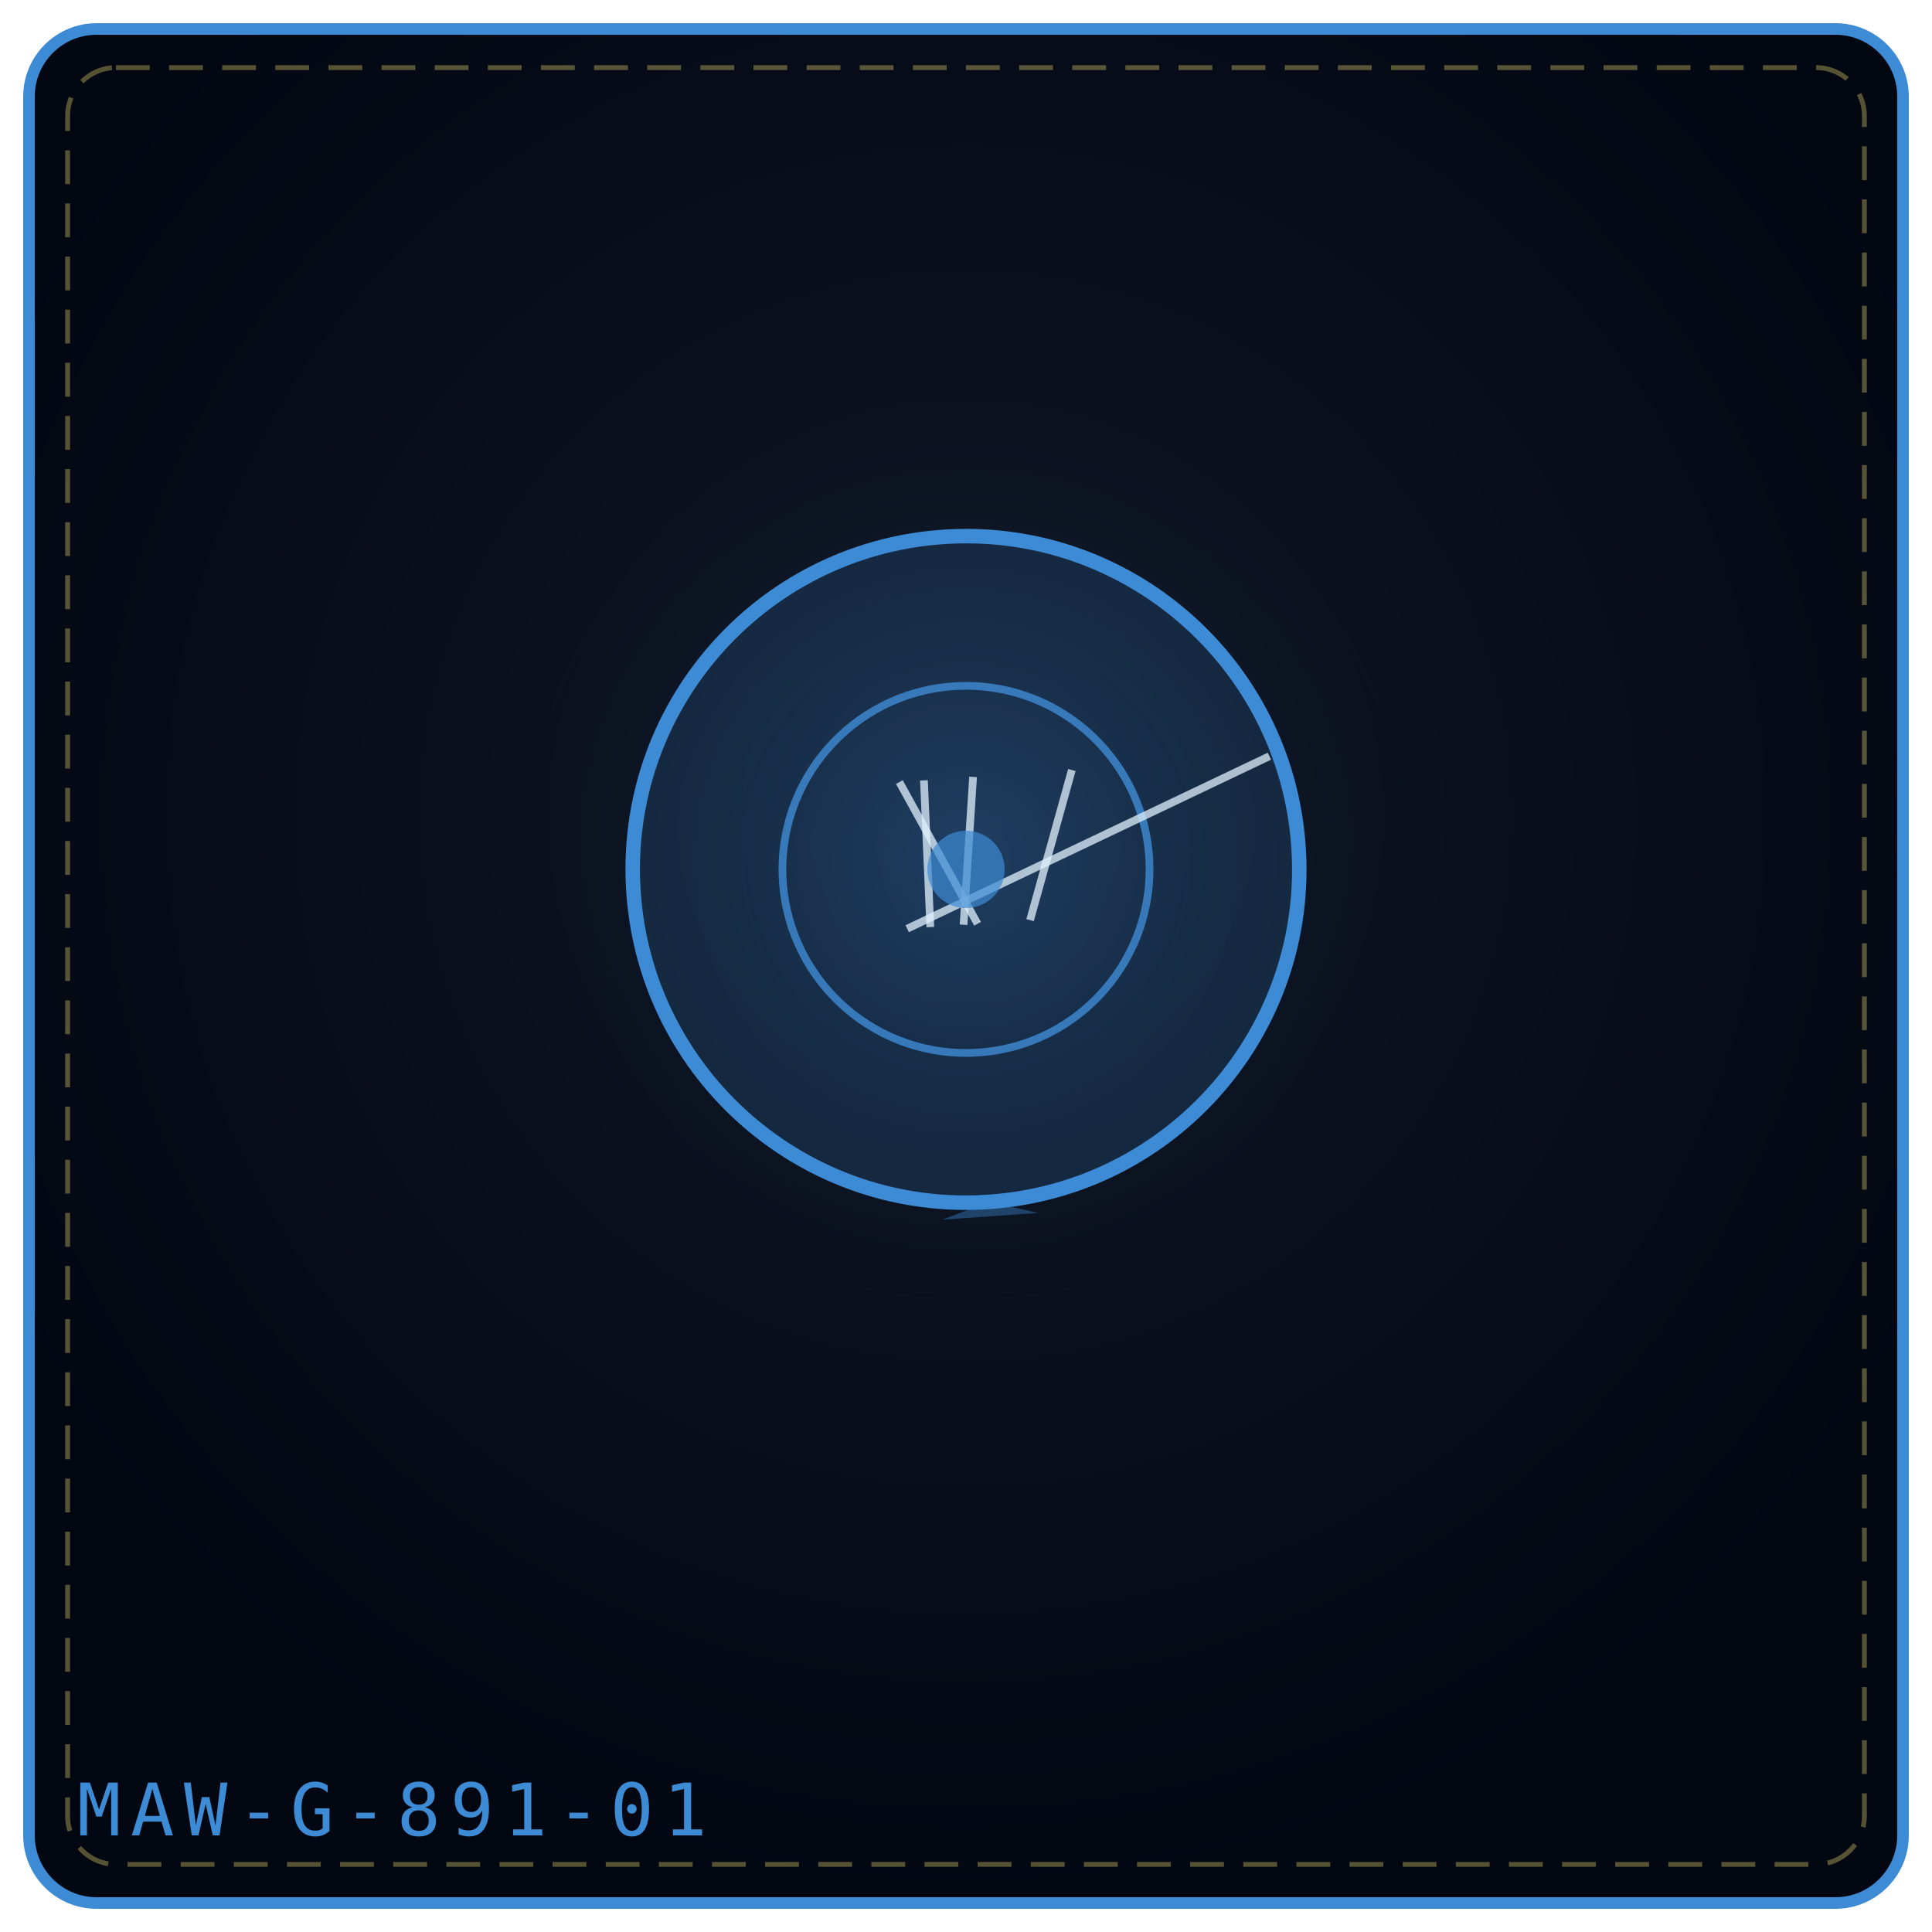
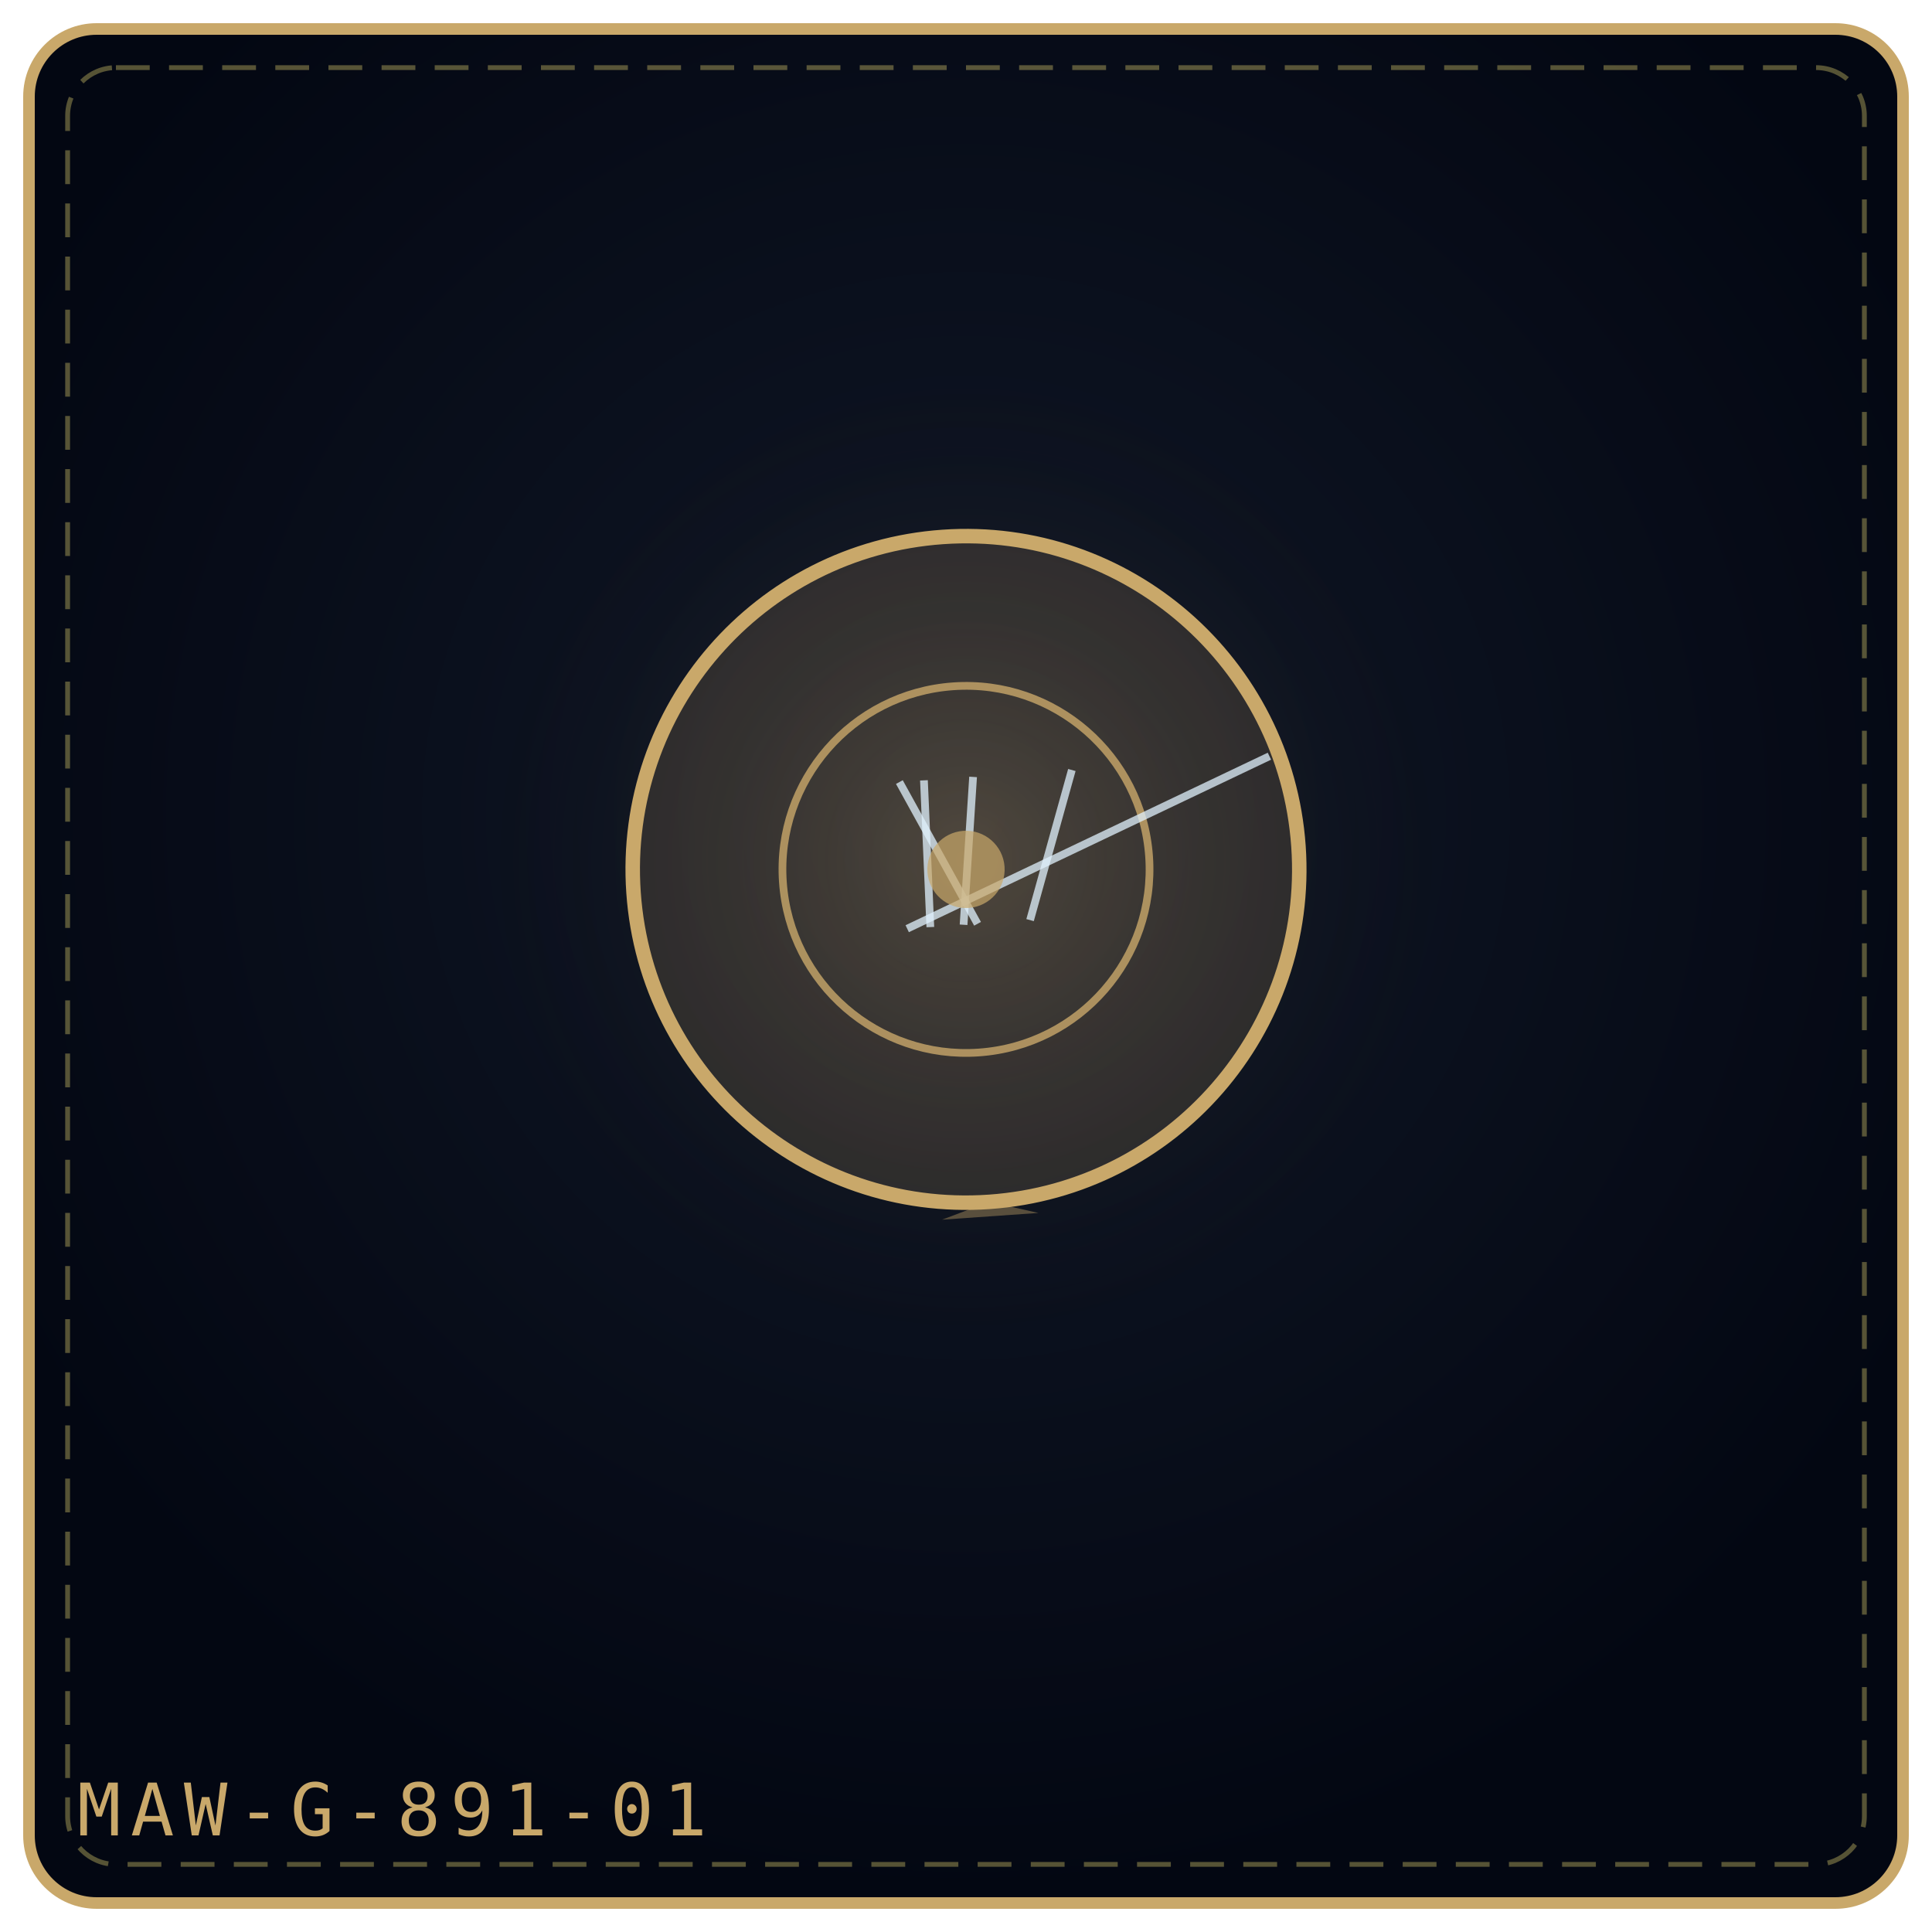
<svg xmlns="http://www.w3.org/2000/svg" viewBox="0 0 400 400" width="100%" height="100%" role="img" aria-label="SCREAMING MASONRY RING">
  <defs>
    <radialGradient id="bgde4bd4" cx="50%" cy="42%" r="58%">
      <stop offset="0%" stop-color="#111827" />
      <stop offset="100%" stop-color="#030712" />
    </radialGradient>
    <radialGradient id="glde4bd4" cx="50%" cy="46%" r="42%">
-       <stop offset="0%" stop-color="#3e8bd5" stop-opacity=".22" />
+       <stop offset="0%" stop-color="#c9a86a" stop-opacity=".22" />
      <stop offset="100%" stop-color="#000" stop-opacity="0" />
    </radialGradient>
  </defs>
-   <rect x="6" y="6" width="388" height="388" rx="14" fill="url(#bgde4bd4)" stroke="#3e8bd5" stroke-width="2.4" />
+   <rect x="6" y="6" width="388" height="388" rx="14" fill="url(#bgde4bd4)" stroke="#c9a86a" stroke-width="2.4" />
  <rect x="14" y="14" width="372" height="372" rx="10" fill="none" stroke="#f1df76" stroke-width="1" stroke-dasharray="7 4" opacity=".35" />
  <circle cx="200" cy="188" r="125" fill="url(#glde4bd4)" />
  <g transform="rotate(-4 200.0 180.0)">
-     <circle cx="200.0" cy="180.0" r="69" fill="#3e8bd5" fill-opacity=".16" stroke="#3e8bd5" stroke-width="3" />
-     <circle cx="200.0" cy="180.0" r="38.0" fill="none" stroke="#3e8bd5" stroke-width="1.6" opacity=".8" />
+     <circle cx="200.0" cy="180.0" r="69" fill="#c9a86a" fill-opacity=".16" stroke="#c9a86a" stroke-width="3" />
+     <circle cx="200.0" cy="180.0" r="38.0" fill="none" stroke="#c9a86a" stroke-width="1.6" opacity=".8" />
    <path d="M264.3 161.0 L187.0 191.4" fill="none" stroke="#e0f2fe" stroke-width="1.6" opacity=".75" />
    <path d="M223.3 161.0 L212.5 191.4" fill="none" stroke="#e0f2fe" stroke-width="1.6" opacity=".75" />
    <path d="M202.8 161.0 L198.7 191.4" fill="none" stroke="#e0f2fe" stroke-width="1.6" opacity=".75" />
    <path d="M192.6 161.0 L191.8 191.4" fill="none" stroke="#e0f2fe" stroke-width="1.6" opacity=".75" />
    <path d="M187.5 161.0 L201.6 191.4" fill="none" stroke="#e0f2fe" stroke-width="1.6" opacity=".75" />
-     <circle cx="200.0" cy="180.0" r="8" fill="#3e8bd5" fill-opacity=".7" />
-     <path d="M200.0 249.0 L190.0 252.0 L210.0 252.0 Z" fill="#3e8bd5" fill-opacity=".4" />
+     <circle cx="200.0" cy="180.0" r="8" fill="#c9a86a" fill-opacity=".7" />
+     <path d="M200.0 249.0 L190.0 252.0 L210.0 252.0 Z" fill="#c9a86a" fill-opacity=".4" />
  </g>
-   <text x="16" y="380" font-family="monospace" font-size="15" letter-spacing="2" fill="#3e8bd5">MAW-G-891-01</text>
+   <text x="16" y="380" font-family="monospace" font-size="15" letter-spacing="2" fill="#c9a86a">MAW-G-891-01</text>
</svg>
